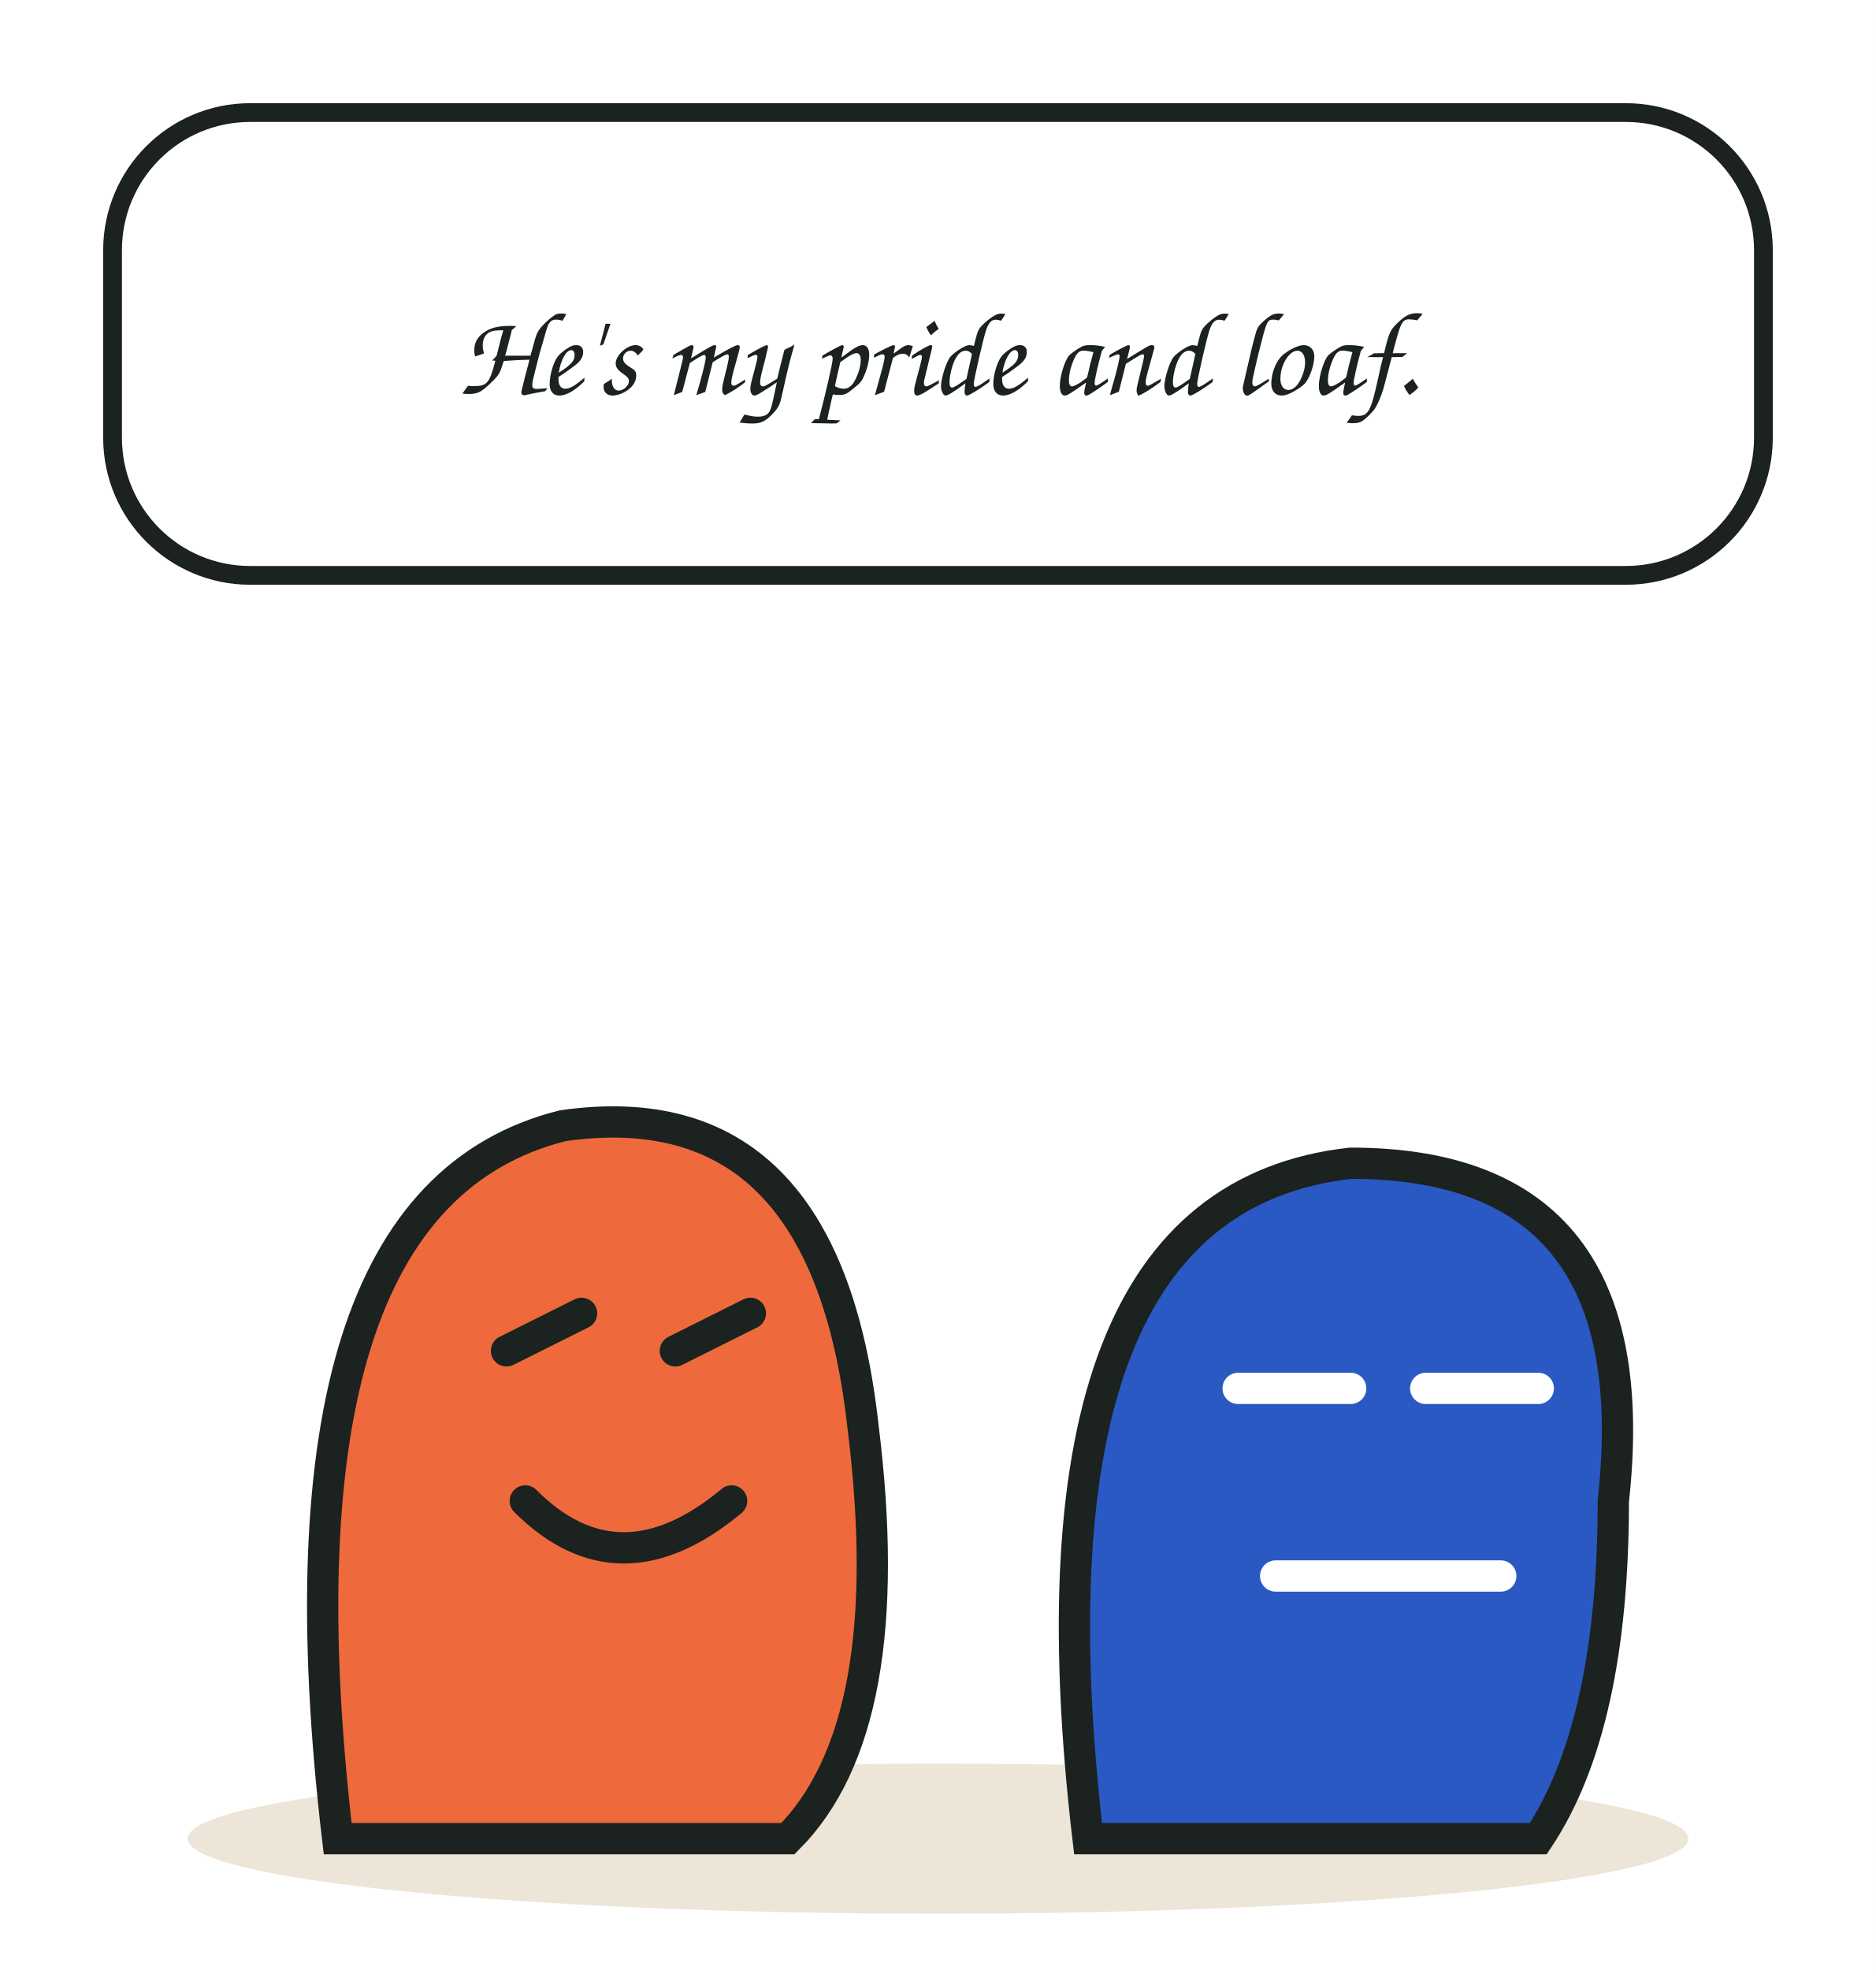
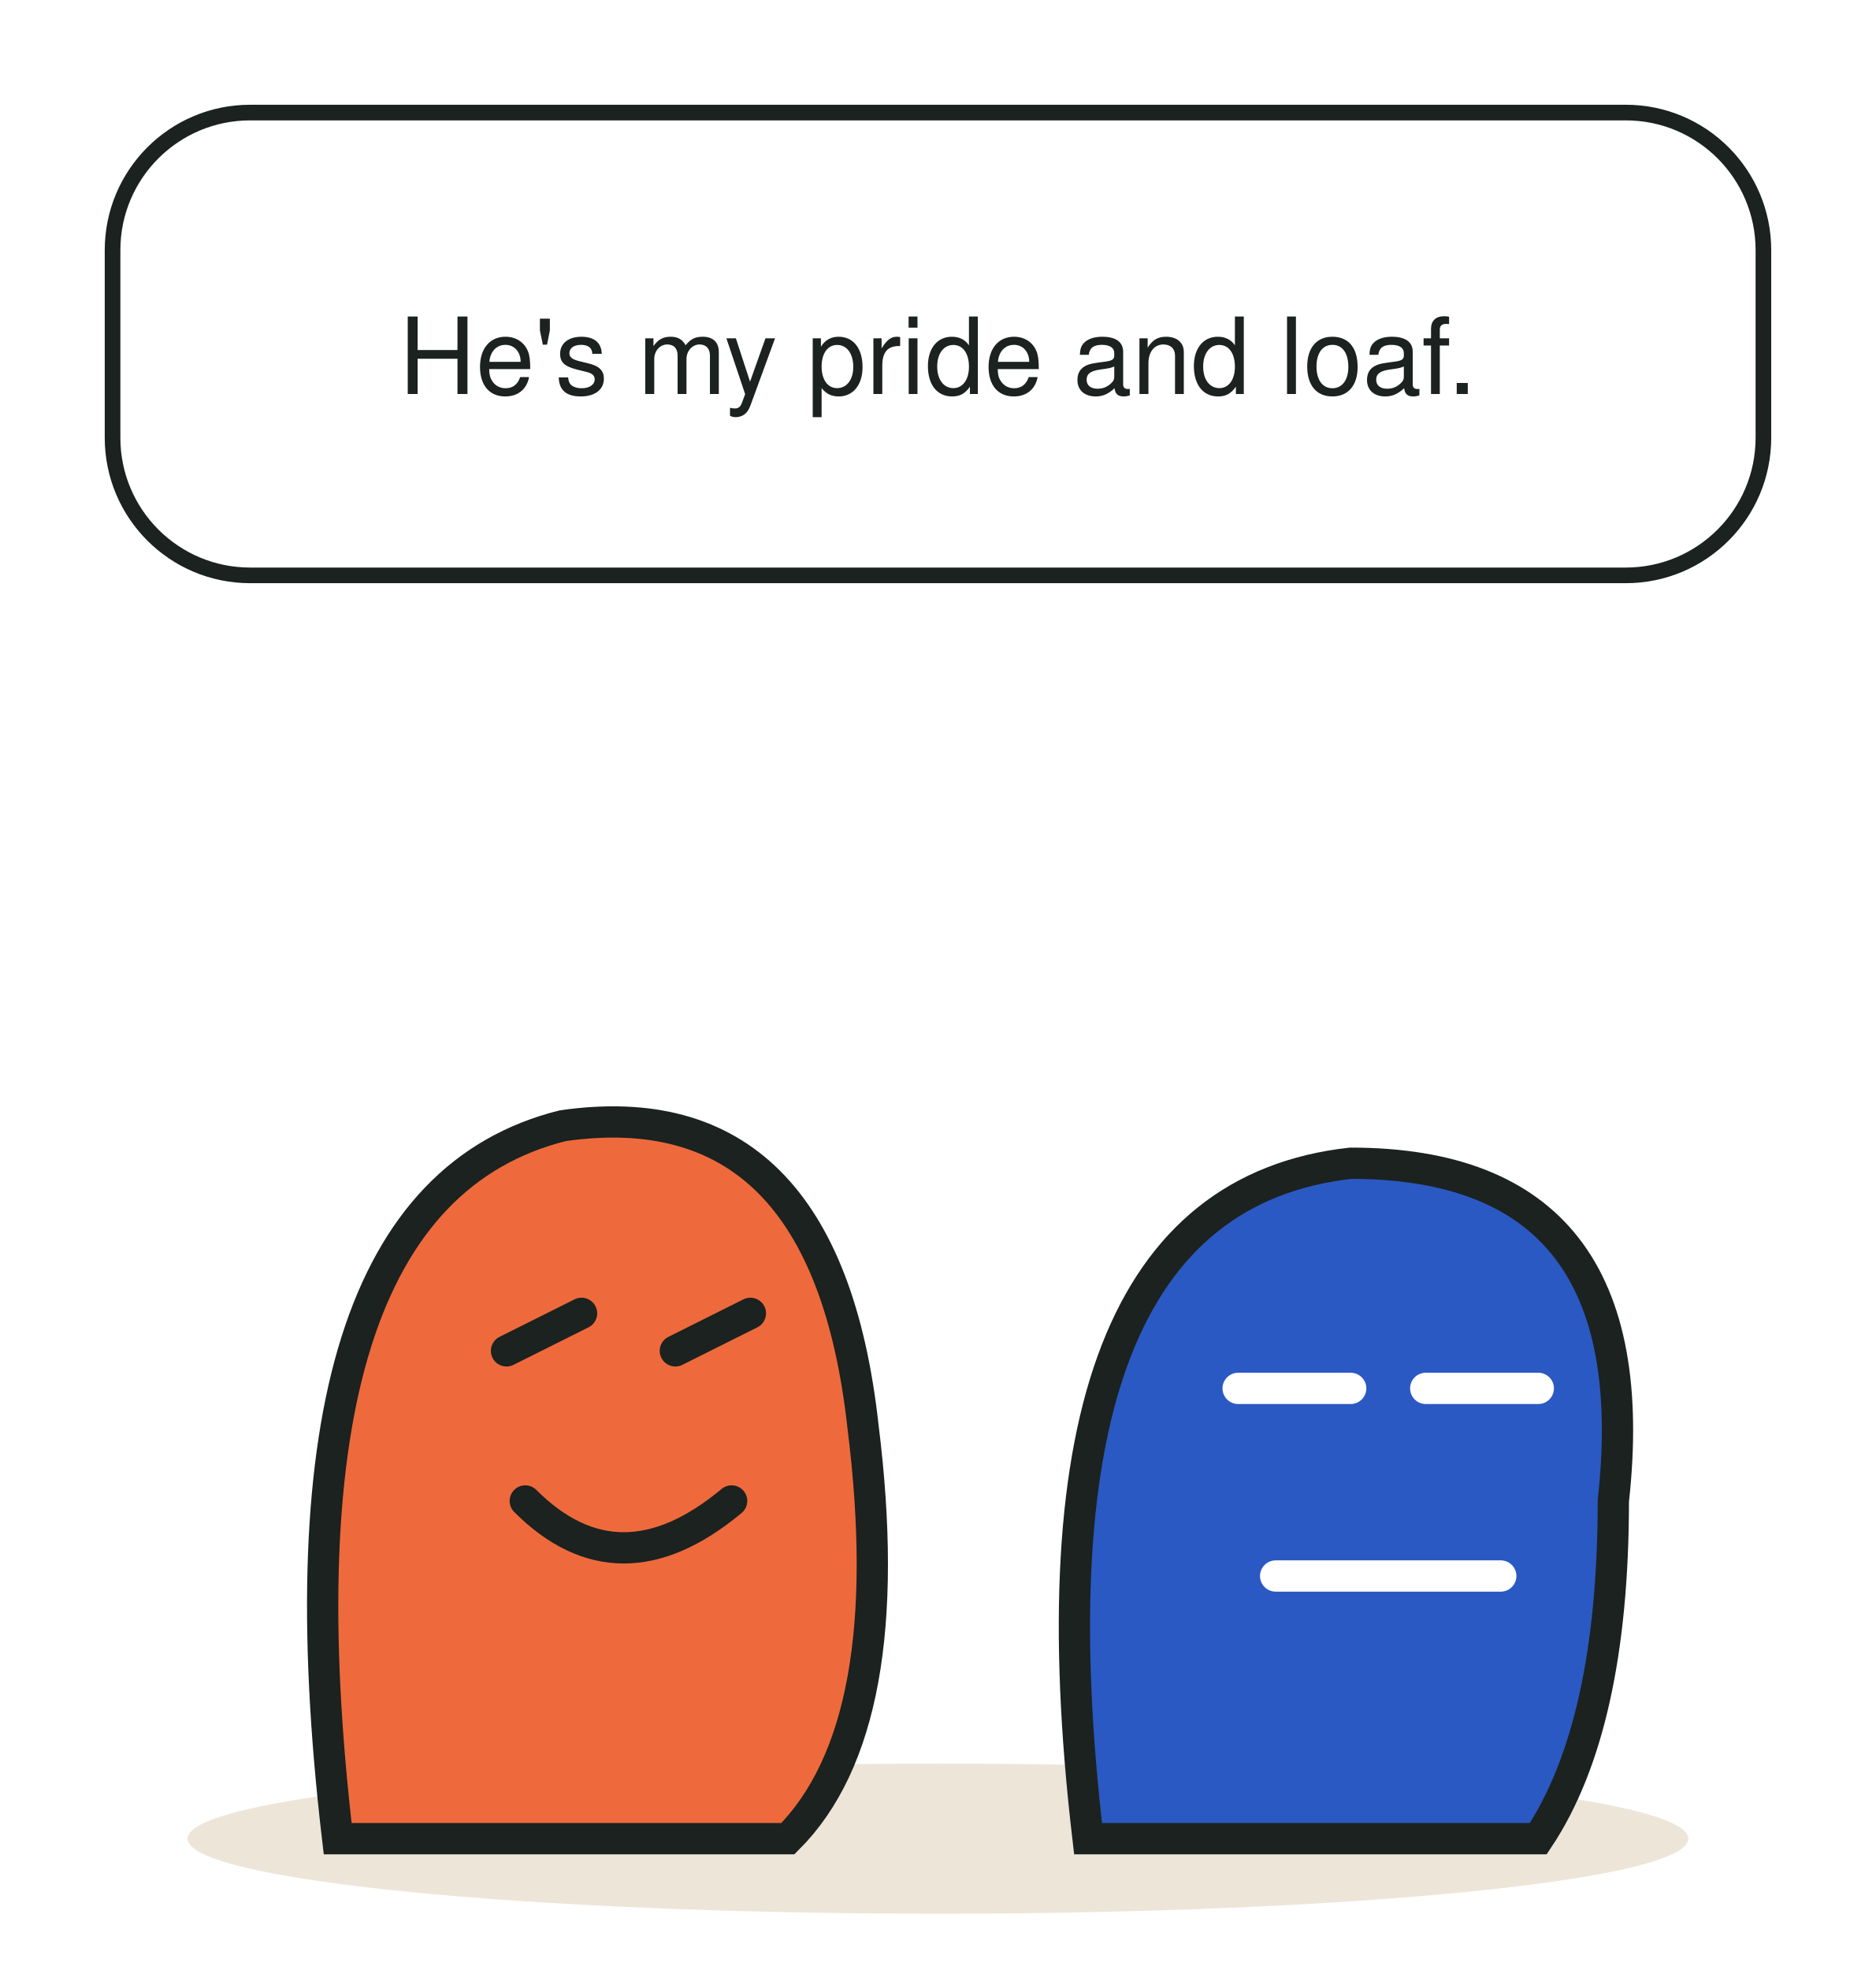
<svg xmlns="http://www.w3.org/2000/svg" viewBox="0 0 300 315">
  <rect width="300" height="315" fill="#fff" />
-   <rect x="18" y="18" width="264" height="74" rx="22" fill="#fff" stroke="#1B221F" stroke-width="3" />
-   <text x="150" y="63" text-anchor="middle" font-family="Bradley Hand, Segoe Print, Comic Sans MS, cursive" font-size="19" fill="#1B221F">He's my pride and loaf.</text>
+   <rect x="18" y="18" width="264" height="74" rx="22" fill="#fff" stroke="#1B221F" stroke-width="2.5" />
+   <text x="150" y="63" text-anchor="middle" font-family="Helvetica, Arial, sans-serif" font-size="17" fill="#1B221F">He's my pride and loaf.</text>
  <ellipse cx="150" cy="294" rx="120" ry="12" fill="#EDE5D8" />
  <path d="M54 294 Q42 192 90 180 Q132 174 138 228 Q144 276 126 294 Z" fill="#EE6A3C" stroke="#1B221F" stroke-width="5" />
  <path d="M81 216 l12 -6 M108 216 l12 -6" stroke="#1B221F" stroke-width="5" stroke-linecap="round" />
  <path d="M84 240 Q99 255 117 240" fill="none" stroke="#1B221F" stroke-width="5" stroke-linecap="round" />
  <path d="M174 294 Q162 192 216 186 Q264 186 258 240 Q258 276 246 294 Z" fill="#2B59C3" stroke="#1B221F" stroke-width="5" />
  <path d="M198 222 h18 M228 222 h18" stroke="#fff" stroke-width="5" stroke-linecap="round" />
  <path d="M204 252 h36" stroke="#fff" stroke-width="5" stroke-linecap="round" />
</svg>
